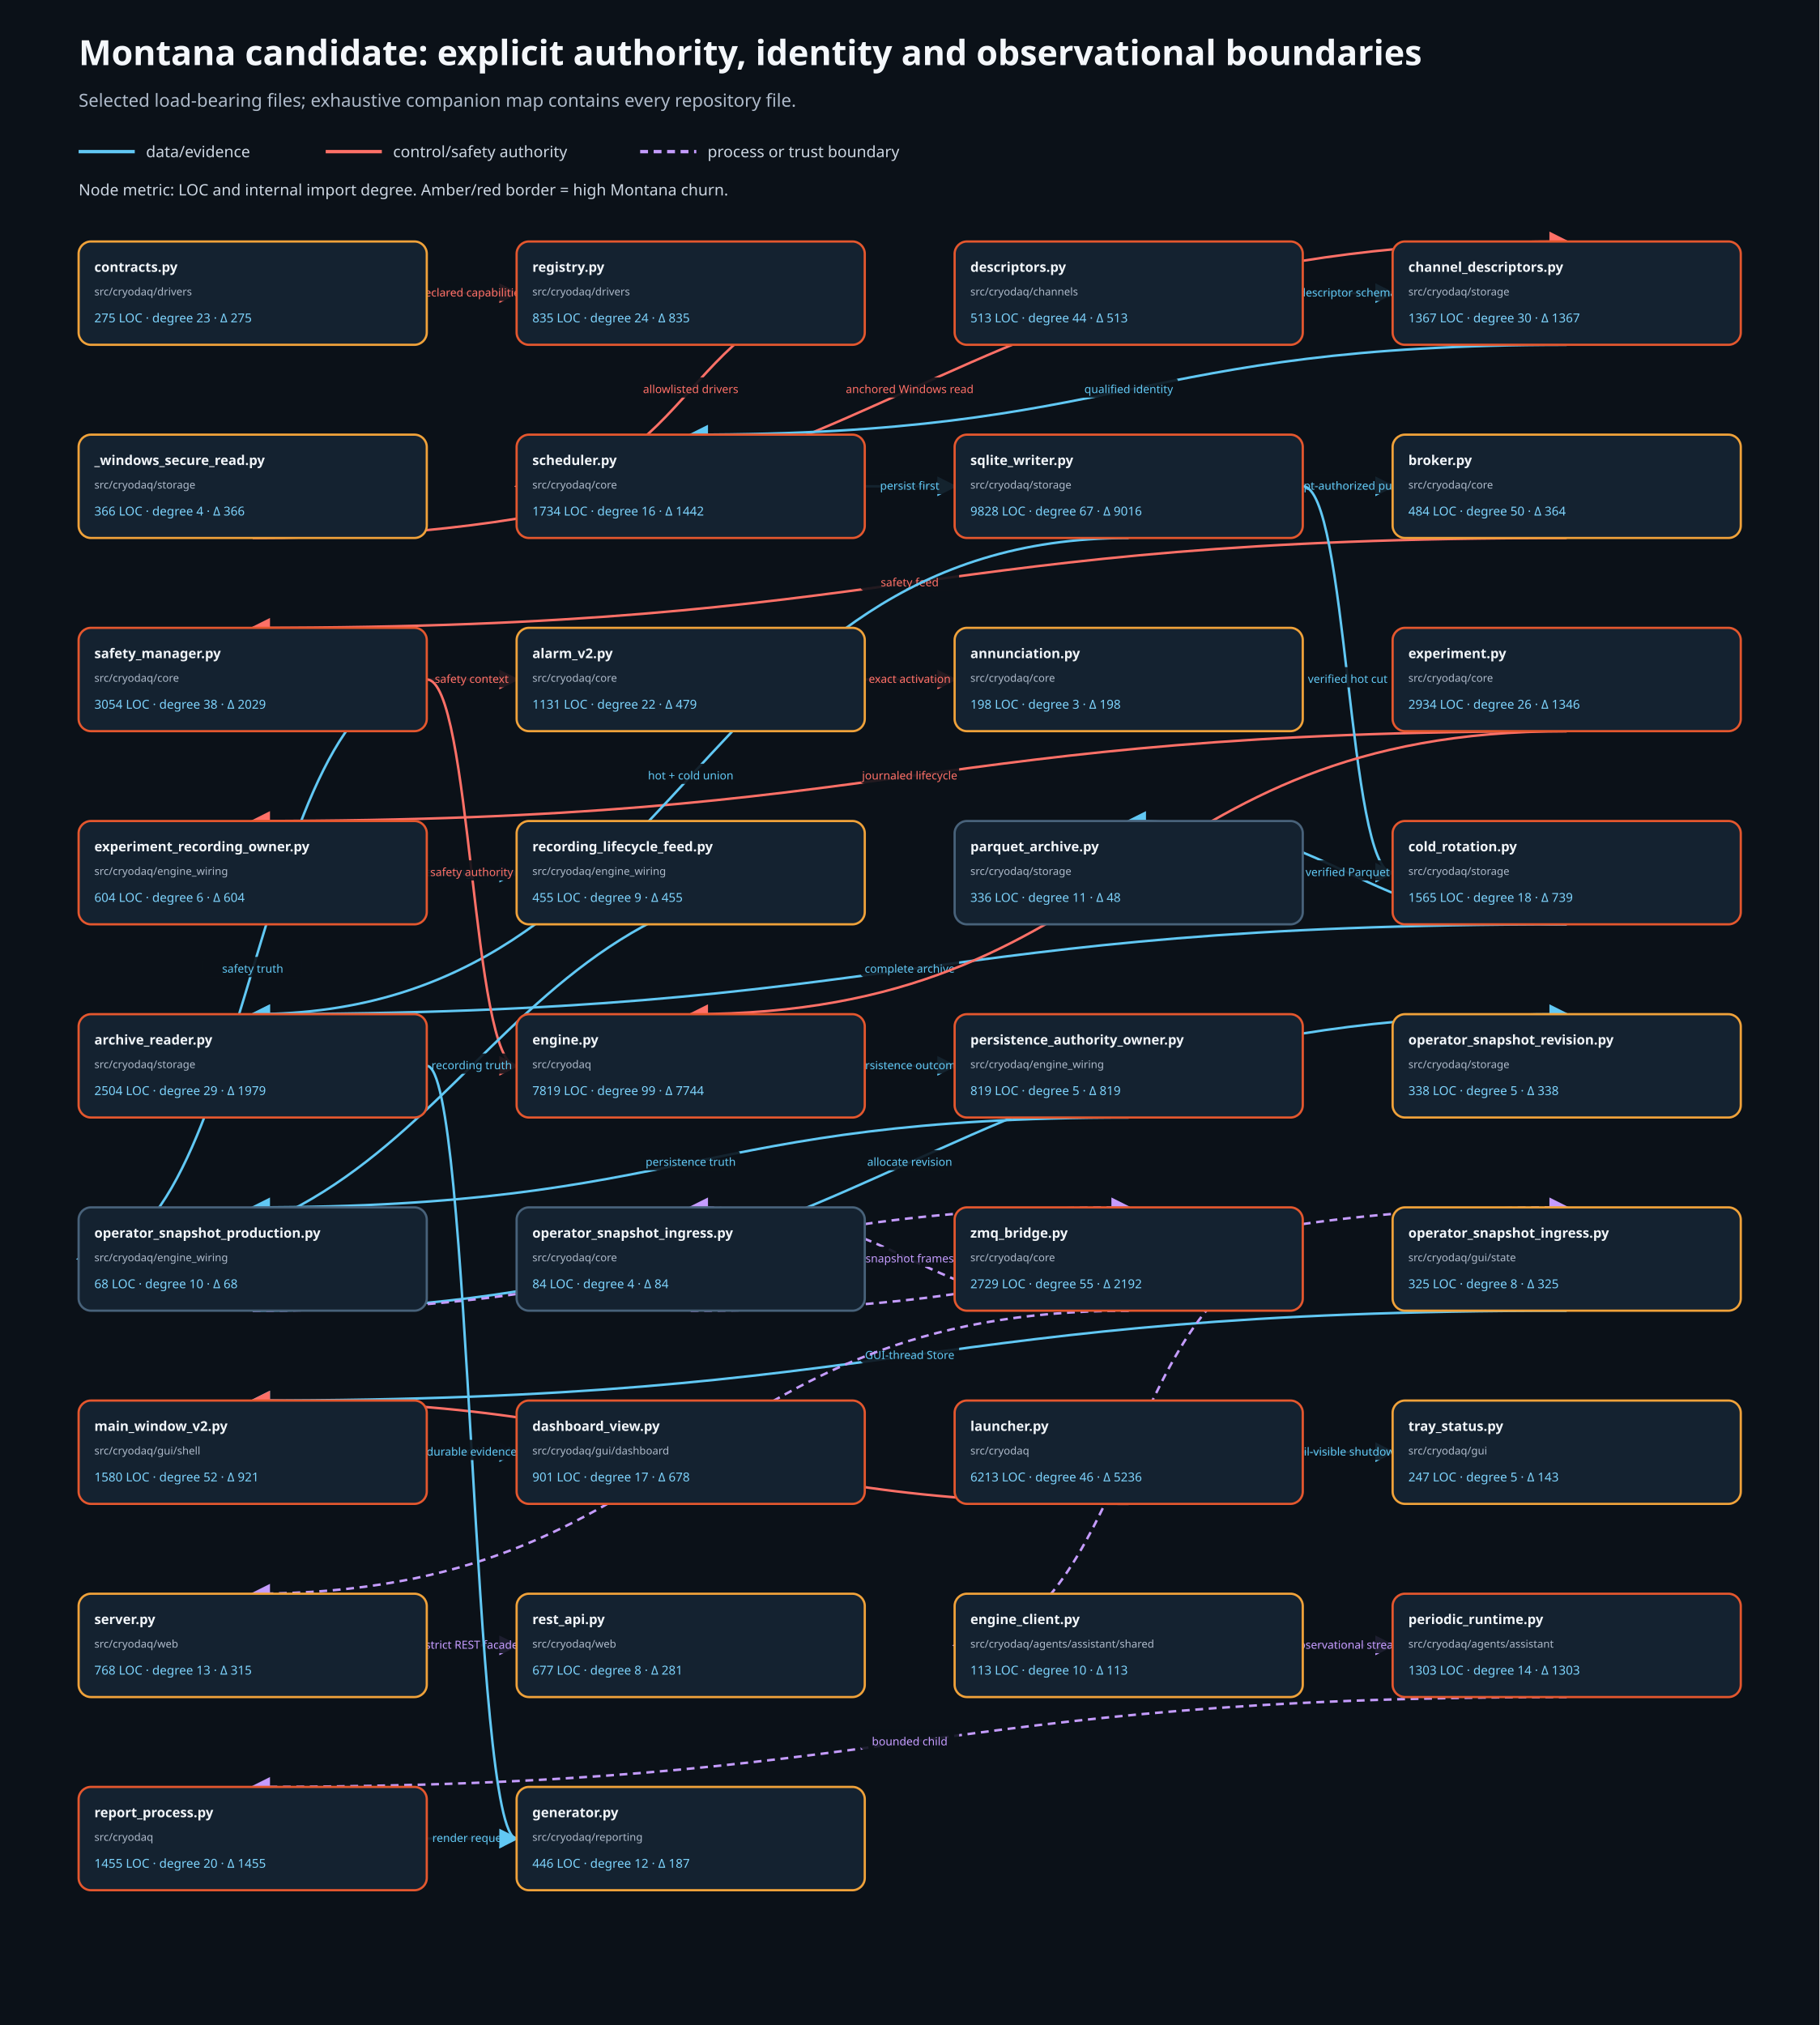
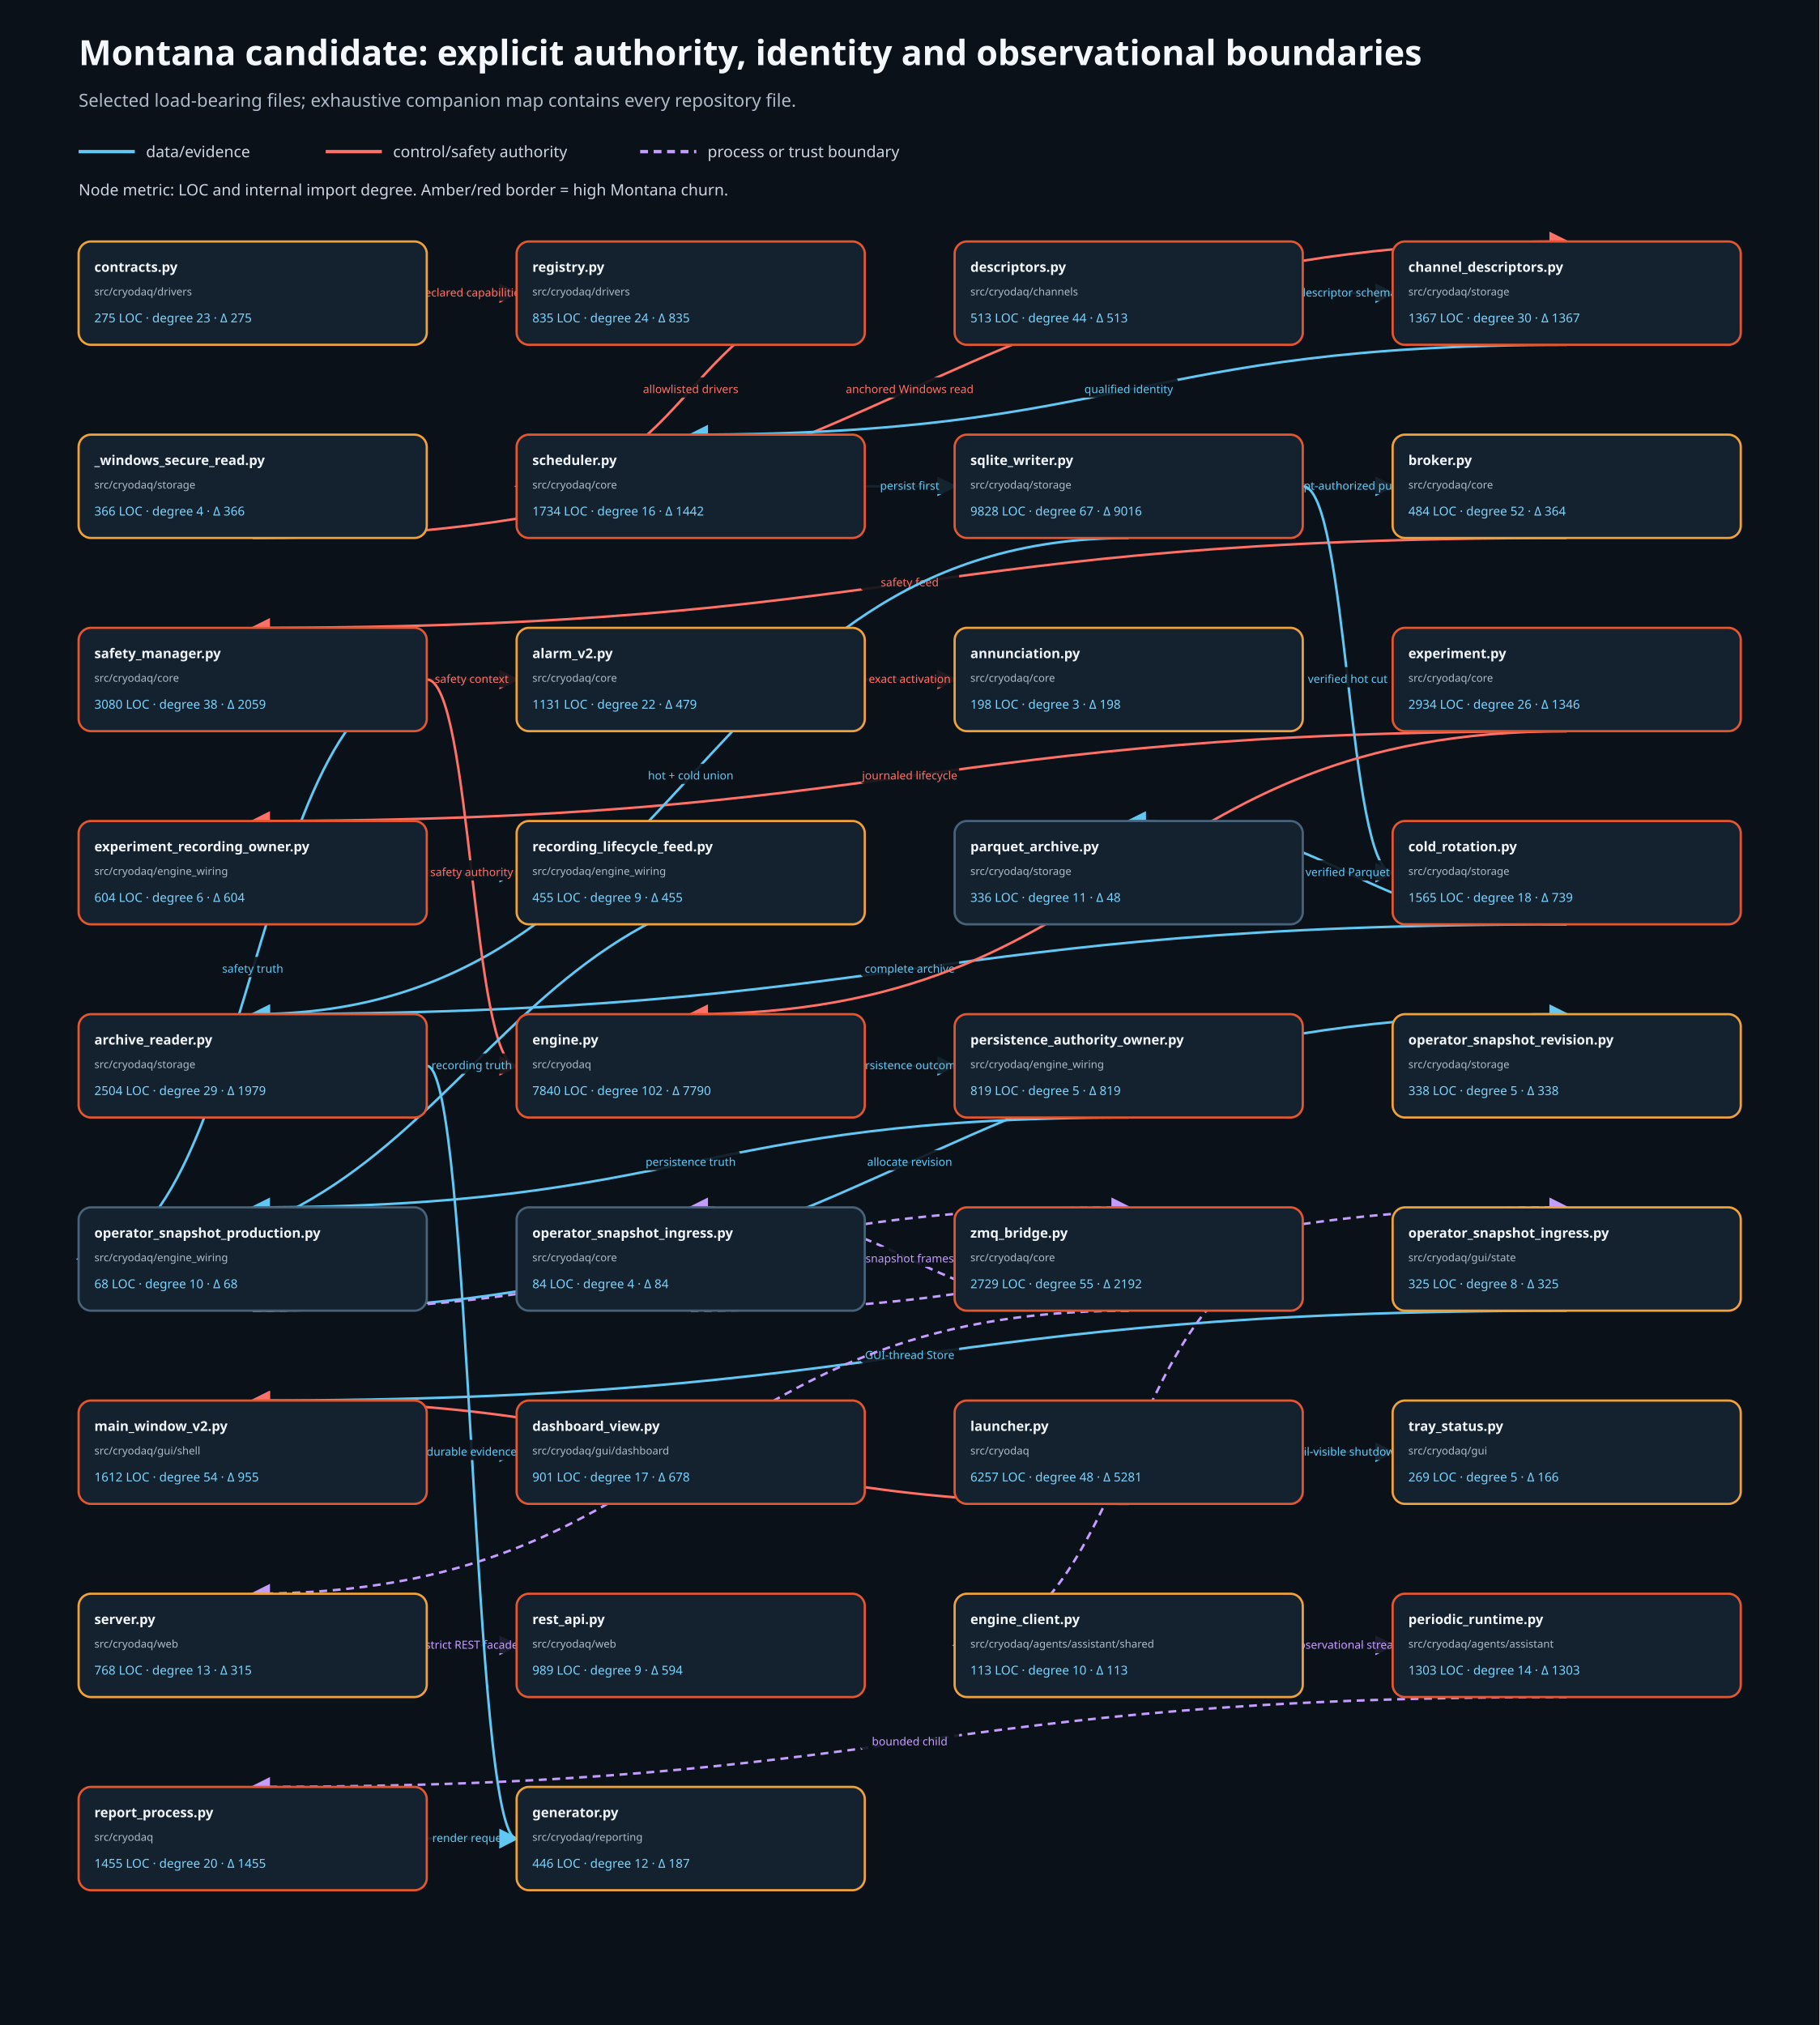
<svg xmlns="http://www.w3.org/2000/svg" role="img" aria-labelledby="title desc" viewBox="0 0 1620 1803" width="1620" height="1803">
  <defs>
    <marker id="dataArrow" markerWidth="8" markerHeight="8" refX="7" refY="4" orient="auto">
      <path d="M0,0 L8,4 L0,8 Z" fill="#61c8f4" />
    </marker>
    <marker id="controlArrow" markerWidth="8" markerHeight="8" refX="7" refY="4" orient="auto">
      <path d="M0,0 L8,4 L0,8 Z" fill="#ff7067" />
    </marker>
    <marker id="boundaryArrow" markerWidth="8" markerHeight="8" refX="7" refY="4" orient="auto">
      <path d="M0,0 L8,4 L0,8 Z" fill="#c59cff" />
    </marker>
  </defs>
  <rect width="100%" height="100%" fill="#0b1118" />
  <text x="70" y="58" fill="#f4f7fb" font-family="Segoe UI, sans-serif" font-size="31" font-weight="700">Montana candidate: explicit authority, identity and observational boundaries</text>
  <text x="70" y="95" fill="#aebaca" font-family="Segoe UI, sans-serif" font-size="16">Selected load-bearing files; exhaustive companion map contains every repository file.</text>
  <g aria-label="Legend" font-family="Segoe UI, sans-serif" font-size="14">
    <line x1="70" y1="135" x2="120" y2="135" stroke="#61c8f4" stroke-width="3" />
    <text x="130" y="140" fill="#cbd5e1">data/evidence</text>
    <line x1="290" y1="135" x2="340" y2="135" stroke="#ff7067" stroke-width="3" />
    <text x="350" y="140" fill="#cbd5e1">control/safety authority</text>
    <line x1="570" y1="135" x2="620" y2="135" stroke="#c59cff" stroke-width="3" stroke-dasharray="7 5" />
    <text x="630" y="140" fill="#cbd5e1">process or trust boundary</text>
    <text x="70" y="174" fill="#cbd5e1">Node metric: LOC and internal import degree. Amber/red border = high Montana churn.</text>
  </g>
  <g class="architecture-edges" fill="none">
    <path d="M380,261.0 C420.0,261.0 420.0,261.0 460,261.0" stroke="#ff7067" stroke-width="2.2" marker-end="url(#controlArrow)" />
    <rect x="376.0" y="250.0" width="88" height="18" rx="4" fill="#0b1118" opacity=".9" />
    <text x="420.0" y="264.0" text-anchor="middle" fill="#ff7067" font-family="Segoe UI, sans-serif" font-size="10">declared capabilities</text>
    <path d="M770,261.0 C615.0,261.0 615.0,433.0 460,433.0" stroke="#ff7067" stroke-width="2.2" marker-end="url(#controlArrow)" />
    <rect x="571.0" y="336.0" width="88" height="18" rx="4" fill="#0b1118" opacity=".9" />
    <text x="615.0" y="350.0" text-anchor="middle" fill="#ff7067" font-family="Segoe UI, sans-serif" font-size="10">allowlisted drivers</text>
    <path d="M1160,261.0 C1200.0,261.0 1200.0,261.0 1240,261.0" stroke="#61c8f4" stroke-width="2.2" marker-end="url(#dataArrow)" />
    <rect x="1156.0" y="250.0" width="88" height="18" rx="4" fill="#0b1118" opacity=".9" />
    <text x="1200.0" y="264.0" text-anchor="middle" fill="#61c8f4" font-family="Segoe UI, sans-serif" font-size="10">descriptor schema</text>
    <path d="M225.0,479 C810.0,479 810.0,215 1395.0,215" stroke="#ff7067" stroke-width="2.2" marker-end="url(#controlArrow)" />
    <rect x="766.0" y="336.0" width="88" height="18" rx="4" fill="#0b1118" opacity=".9" />
    <text x="810.0" y="350.0" text-anchor="middle" fill="#ff7067" font-family="Segoe UI, sans-serif" font-size="10">anchored Windows read</text>
    <path d="M1395.0,307 C1005.0,307 1005.0,387 615.0,387" stroke="#61c8f4" stroke-width="2.2" marker-end="url(#dataArrow)" />
    <rect x="961.0" y="336.0" width="88" height="18" rx="4" fill="#0b1118" opacity=".9" />
    <text x="1005.0" y="350.0" text-anchor="middle" fill="#61c8f4" font-family="Segoe UI, sans-serif" font-size="10">qualified identity</text>
    <path d="M770,433.0 C810.0,433.0 810.0,433.0 850,433.0" stroke="#61c8f4" stroke-width="2.2" marker-end="url(#dataArrow)" />
    <rect x="766.0" y="422.0" width="88" height="18" rx="4" fill="#0b1118" opacity=".9" />
    <text x="810.0" y="436.0" text-anchor="middle" fill="#61c8f4" font-family="Segoe UI, sans-serif" font-size="10">persist first</text>
    <path d="M1160,433.0 C1200.0,433.0 1200.0,433.0 1240,433.0" stroke="#61c8f4" stroke-width="2.2" marker-end="url(#dataArrow)" />
    <rect x="1156.0" y="422.0" width="88" height="18" rx="4" fill="#0b1118" opacity=".9" />
    <text x="1200.0" y="436.0" text-anchor="middle" fill="#61c8f4" font-family="Segoe UI, sans-serif" font-size="10">receipt-authorized publish</text>
    <path d="M1395.0,479 C810.0,479 810.0,559 225.0,559" stroke="#ff7067" stroke-width="2.2" marker-end="url(#controlArrow)" />
    <rect x="766.0" y="508.0" width="88" height="18" rx="4" fill="#0b1118" opacity=".9" />
    <text x="810.0" y="522.0" text-anchor="middle" fill="#ff7067" font-family="Segoe UI, sans-serif" font-size="10">safety feed</text>
    <path d="M380,605.0 C420.0,605.0 420.0,605.0 460,605.0" stroke="#ff7067" stroke-width="2.2" marker-end="url(#controlArrow)" />
    <rect x="376.0" y="594.0" width="88" height="18" rx="4" fill="#0b1118" opacity=".9" />
    <text x="420.0" y="608.0" text-anchor="middle" fill="#ff7067" font-family="Segoe UI, sans-serif" font-size="10">safety context</text>
    <path d="M770,605.0 C810.0,605.0 810.0,605.0 850,605.0" stroke="#ff7067" stroke-width="2.2" marker-end="url(#controlArrow)" />
    <rect x="766.0" y="594.0" width="88" height="18" rx="4" fill="#0b1118" opacity=".9" />
    <text x="810.0" y="608.0" text-anchor="middle" fill="#ff7067" font-family="Segoe UI, sans-serif" font-size="10">exact activation</text>
    <path d="M1395.0,651 C810.0,651 810.0,731 225.0,731" stroke="#ff7067" stroke-width="2.2" marker-end="url(#controlArrow)" />
    <rect x="766.0" y="680.0" width="88" height="18" rx="4" fill="#0b1118" opacity=".9" />
    <text x="810.0" y="694.0" text-anchor="middle" fill="#ff7067" font-family="Segoe UI, sans-serif" font-size="10">journaled lifecycle</text>
    <path d="M380,777.0 C420.0,777.0 420.0,777.0 460,777.0" stroke="#61c8f4" stroke-width="2.2" marker-end="url(#dataArrow)" />
    <rect x="376.0" y="766.0" width="88" height="18" rx="4" fill="#0b1118" opacity=".9" />
    <text x="420.0" y="780.0" text-anchor="middle" fill="#61c8f4" font-family="Segoe UI, sans-serif" font-size="10">recording outcome</text>
    <path d="M1160,433.0 C1200.0,433.0 1200.0,777.0 1240,777.0" stroke="#61c8f4" stroke-width="2.2" marker-end="url(#dataArrow)" />
    <rect x="1156.0" y="594.0" width="88" height="18" rx="4" fill="#0b1118" opacity=".9" />
    <text x="1200.0" y="608.0" text-anchor="middle" fill="#61c8f4" font-family="Segoe UI, sans-serif" font-size="10">verified hot cut</text>
    <path d="M1395.0,823 C1200.0,823 1200.0,731 1005.0,731" stroke="#61c8f4" stroke-width="2.2" marker-end="url(#dataArrow)" />
    <rect x="1156.0" y="766.0" width="88" height="18" rx="4" fill="#0b1118" opacity=".9" />
    <text x="1200.0" y="780.0" text-anchor="middle" fill="#61c8f4" font-family="Segoe UI, sans-serif" font-size="10">verified Parquet</text>
    <path d="M1395.0,823 C810.0,823 810.0,903 225.0,903" stroke="#61c8f4" stroke-width="2.2" marker-end="url(#dataArrow)" />
    <rect x="766.0" y="852.0" width="88" height="18" rx="4" fill="#0b1118" opacity=".9" />
    <text x="810.0" y="866.0" text-anchor="middle" fill="#61c8f4" font-family="Segoe UI, sans-serif" font-size="10">complete archive</text>
    <path d="M1005.0,479 C615.0,479 615.0,903 225.0,903" stroke="#61c8f4" stroke-width="2.2" marker-end="url(#dataArrow)" />
    <rect x="571.0" y="680.0" width="88" height="18" rx="4" fill="#0b1118" opacity=".9" />
    <text x="615.0" y="694.0" text-anchor="middle" fill="#61c8f4" font-family="Segoe UI, sans-serif" font-size="10">hot + cold union</text>
    <path d="M380,605.0 C420.0,605.0 420.0,949.0 460,949.0" stroke="#ff7067" stroke-width="2.2" marker-end="url(#controlArrow)" />
    <rect x="376.0" y="766.0" width="88" height="18" rx="4" fill="#0b1118" opacity=".9" />
    <text x="420.0" y="780.0" text-anchor="middle" fill="#ff7067" font-family="Segoe UI, sans-serif" font-size="10">safety authority</text>
    <path d="M1395.0,651 C1005.0,651 1005.0,903 615.0,903" stroke="#ff7067" stroke-width="2.2" marker-end="url(#controlArrow)" />
    <rect x="961.0" y="766.0" width="88" height="18" rx="4" fill="#0b1118" opacity=".9" />
    <text x="1005.0" y="780.0" text-anchor="middle" fill="#ff7067" font-family="Segoe UI, sans-serif" font-size="10">experiment commands</text>
    <path d="M770,949.0 C810.0,949.0 810.0,949.0 850,949.0" stroke="#61c8f4" stroke-width="2.2" marker-end="url(#dataArrow)" />
    <rect x="766.0" y="938.0" width="88" height="18" rx="4" fill="#0b1118" opacity=".9" />
    <text x="810.0" y="952.0" text-anchor="middle" fill="#61c8f4" font-family="Segoe UI, sans-serif" font-size="10">persistence outcomes</text>
    <path d="M770,777.0 C420.0,777.0 420.0,1121.0 70,1121.0" stroke="#61c8f4" stroke-width="2.2" marker-end="url(#dataArrow)" />
    <rect x="376.0" y="938.0" width="88" height="18" rx="4" fill="#0b1118" opacity=".9" />
    <text x="420.0" y="952.0" text-anchor="middle" fill="#61c8f4" font-family="Segoe UI, sans-serif" font-size="10">recording truth</text>
    <path d="M1005.0,995 C615.0,995 615.0,1075 225.0,1075" stroke="#61c8f4" stroke-width="2.2" marker-end="url(#dataArrow)" />
    <rect x="571.0" y="1024.0" width="88" height="18" rx="4" fill="#0b1118" opacity=".9" />
    <text x="615.0" y="1038.0" text-anchor="middle" fill="#61c8f4" font-family="Segoe UI, sans-serif" font-size="10">persistence truth</text>
    <path d="M380,605.0 C225.0,605.0 225.0,1121.0 70,1121.0" stroke="#61c8f4" stroke-width="2.2" marker-end="url(#dataArrow)" />
    <rect x="181.0" y="852.0" width="88" height="18" rx="4" fill="#0b1118" opacity=".9" />
    <text x="225.0" y="866.0" text-anchor="middle" fill="#61c8f4" font-family="Segoe UI, sans-serif" font-size="10">safety truth</text>
    <path d="M225.0,1167 C810.0,1167 810.0,903 1395.0,903" stroke="#61c8f4" stroke-width="2.2" marker-end="url(#dataArrow)" />
    <rect x="766.0" y="1024.0" width="88" height="18" rx="4" fill="#0b1118" opacity=".9" />
    <text x="810.0" y="1038.0" text-anchor="middle" fill="#61c8f4" font-family="Segoe UI, sans-serif" font-size="10">allocate revision</text>
    <path d="M225.0,1167 C615.0,1167 615.0,1075 1005.0,1075" stroke="#c59cff" stroke-width="2.2" marker-end="url(#boundaryArrow)" stroke-dasharray="7 5" />
    <rect x="571.0" y="1110.0" width="88" height="18" rx="4" fill="#0b1118" opacity=".9" />
    <text x="615.0" y="1124.0" text-anchor="middle" fill="#c59cff" font-family="Segoe UI, sans-serif" font-size="10">revisioned PUB</text>
    <path d="M1005.0,1167 C810.0,1167 810.0,1075 615.0,1075" stroke="#c59cff" stroke-width="2.2" marker-end="url(#boundaryArrow)" stroke-dasharray="7 5" />
    <rect x="766.0" y="1110.0" width="88" height="18" rx="4" fill="#0b1118" opacity=".9" />
    <text x="810.0" y="1124.0" text-anchor="middle" fill="#c59cff" font-family="Segoe UI, sans-serif" font-size="10">snapshot frames</text>
    <path d="M615.0,1167 C1005.0,1167 1005.0,1075 1395.0,1075" stroke="#c59cff" stroke-width="2.2" marker-end="url(#boundaryArrow)" stroke-dasharray="7 5" />
    <rect x="961.0" y="1110.0" width="88" height="18" rx="4" fill="#0b1118" opacity=".9" />
    <text x="1005.0" y="1124.0" text-anchor="middle" fill="#c59cff" font-family="Segoe UI, sans-serif" font-size="10">bounded queue</text>
    <path d="M1395.0,1167 C810.0,1167 810.0,1247 225.0,1247" stroke="#61c8f4" stroke-width="2.2" marker-end="url(#dataArrow)" />
    <rect x="766.0" y="1196.0" width="88" height="18" rx="4" fill="#0b1118" opacity=".9" />
    <text x="810.0" y="1210.0" text-anchor="middle" fill="#61c8f4" font-family="Segoe UI, sans-serif" font-size="10">GUI-thread Store</text>
    <path d="M380,1293.0 C420.0,1293.0 420.0,1293.0 460,1293.0" stroke="#61c8f4" stroke-width="2.2" marker-end="url(#dataArrow)" />
    <rect x="376.0" y="1282.0" width="88" height="18" rx="4" fill="#0b1118" opacity=".9" />
    <text x="420.0" y="1296.0" text-anchor="middle" fill="#61c8f4" font-family="Segoe UI, sans-serif" font-size="10">panoramic truth</text>
    <path d="M1005.0,1339 C615.0,1339 615.0,1247 225.0,1247" stroke="#ff7067" stroke-width="2.2" marker-end="url(#controlArrow)" />
    <rect x="571.0" y="1282.0" width="88" height="18" rx="4" fill="#0b1118" opacity=".9" />
    <text x="615.0" y="1296.0" text-anchor="middle" fill="#ff7067" font-family="Segoe UI, sans-serif" font-size="10">owns GUI lifecycle</text>
    <path d="M1160,1293.0 C1200.0,1293.0 1200.0,1293.0 1240,1293.0" stroke="#61c8f4" stroke-width="2.2" marker-end="url(#dataArrow)" />
    <rect x="1156.0" y="1282.0" width="88" height="18" rx="4" fill="#0b1118" opacity=".9" />
    <text x="1200.0" y="1296.0" text-anchor="middle" fill="#61c8f4" font-family="Segoe UI, sans-serif" font-size="10">fail-visible shutdown</text>
    <path d="M1005.0,1167 C615.0,1167 615.0,1419 225.0,1419" stroke="#c59cff" stroke-width="2.2" marker-end="url(#boundaryArrow)" stroke-dasharray="7 5" />
    <rect x="571.0" y="1282.0" width="88" height="18" rx="4" fill="#0b1118" opacity=".9" />
    <text x="615.0" y="1296.0" text-anchor="middle" fill="#c59cff" font-family="Segoe UI, sans-serif" font-size="10">monitoring transport</text>
    <path d="M380,1465.0 C420.0,1465.0 420.0,1465.0 460,1465.0" stroke="#c59cff" stroke-width="2.2" marker-end="url(#boundaryArrow)" stroke-dasharray="7 5" />
    <rect x="376.0" y="1454.0" width="88" height="18" rx="4" fill="#0b1118" opacity=".9" />
    <text x="420.0" y="1468.0" text-anchor="middle" fill="#c59cff" font-family="Segoe UI, sans-serif" font-size="10">strict REST facade</text>
    <path d="M1160,1121.0 C1005.0,1121.0 1005.0,1465.0 850,1465.0" stroke="#c59cff" stroke-width="2.2" marker-end="url(#boundaryArrow)" stroke-dasharray="7 5" />
    <rect x="961.0" y="1282.0" width="88" height="18" rx="4" fill="#0b1118" opacity=".9" />
    <text x="1005.0" y="1296.0" text-anchor="middle" fill="#c59cff" font-family="Segoe UI, sans-serif" font-size="10">allowlisted query</text>
    <path d="M1160,1465.0 C1200.0,1465.0 1200.0,1465.0 1240,1465.0" stroke="#c59cff" stroke-width="2.2" marker-end="url(#boundaryArrow)" stroke-dasharray="7 5" />
    <rect x="1156.0" y="1454.0" width="88" height="18" rx="4" fill="#0b1118" opacity=".9" />
    <text x="1200.0" y="1468.0" text-anchor="middle" fill="#c59cff" font-family="Segoe UI, sans-serif" font-size="10">observational stream</text>
    <path d="M1395.0,1511 C810.0,1511 810.0,1591 225.0,1591" stroke="#c59cff" stroke-width="2.2" marker-end="url(#boundaryArrow)" stroke-dasharray="7 5" />
    <rect x="766.0" y="1540.0" width="88" height="18" rx="4" fill="#0b1118" opacity=".9" />
    <text x="810.0" y="1554.0" text-anchor="middle" fill="#c59cff" font-family="Segoe UI, sans-serif" font-size="10">bounded child</text>
    <path d="M380,1637.0 C420.0,1637.0 420.0,1637.0 460,1637.0" stroke="#61c8f4" stroke-width="2.2" marker-end="url(#dataArrow)" />
    <rect x="376.0" y="1626.0" width="88" height="18" rx="4" fill="#0b1118" opacity=".9" />
    <text x="420.0" y="1640.0" text-anchor="middle" fill="#61c8f4" font-family="Segoe UI, sans-serif" font-size="10">render request</text>
    <path d="M380,949.0 C420.0,949.0 420.0,1637.0 460,1637.0" stroke="#61c8f4" stroke-width="2.2" marker-end="url(#dataArrow)" />
    <rect x="376.0" y="1282.0" width="88" height="18" rx="4" fill="#0b1118" opacity=".9" />
    <text x="420.0" y="1296.0" text-anchor="middle" fill="#61c8f4" font-family="Segoe UI, sans-serif" font-size="10">durable evidence</text>
  </g>
  <g class="important-files" font-family="Segoe UI, sans-serif">
    <g class="file-node" data-path="src/cryodaq/drivers/contracts.py" data-kind="blob" role="group" aria-label="src/cryodaq/drivers/contracts.py | 275 LOC | internal degree 23 | churn 275">
      <rect x="70" y="215" width="310" height="92" rx="11" fill="#142230" stroke="#f0a23a" stroke-width="2" />
      <text x="84" y="242" fill="#f1f5f9" font-size="12" font-weight="700">contracts.py</text>
      <text x="84" y="263" fill="#aebaca" font-size="9.5">src/cryodaq/drivers</text>
      <text x="84" y="287" fill="#7dd3fc" font-size="11">275 LOC · degree 23 · Δ 275</text>
    </g>
    <g class="file-node" data-path="src/cryodaq/drivers/registry.py" data-kind="blob" role="group" aria-label="src/cryodaq/drivers/registry.py | 835 LOC | internal degree 24 | churn 835">
      <rect x="460" y="215" width="310" height="92" rx="11" fill="#142230" stroke="#e4572e" stroke-width="2" />
      <text x="474" y="242" fill="#f1f5f9" font-size="12" font-weight="700">registry.py</text>
      <text x="474" y="263" fill="#aebaca" font-size="9.5">src/cryodaq/drivers</text>
      <text x="474" y="287" fill="#7dd3fc" font-size="11">835 LOC · degree 24 · Δ 835</text>
    </g>
    <g class="file-node" data-path="src/cryodaq/channels/descriptors.py" data-kind="blob" role="group" aria-label="src/cryodaq/channels/descriptors.py | 513 LOC | internal degree 44 | churn 513">
      <rect x="850" y="215" width="310" height="92" rx="11" fill="#142230" stroke="#e4572e" stroke-width="2" />
      <text x="864" y="242" fill="#f1f5f9" font-size="12" font-weight="700">descriptors.py</text>
      <text x="864" y="263" fill="#aebaca" font-size="9.5">src/cryodaq/channels</text>
      <text x="864" y="287" fill="#7dd3fc" font-size="11">513 LOC · degree 44 · Δ 513</text>
    </g>
    <g class="file-node" data-path="src/cryodaq/storage/channel_descriptors.py" data-kind="blob" role="group" aria-label="src/cryodaq/storage/channel_descriptors.py | 1367 LOC | internal degree 30 | churn 1367">
      <rect x="1240" y="215" width="310" height="92" rx="11" fill="#142230" stroke="#e4572e" stroke-width="2" />
      <text x="1254" y="242" fill="#f1f5f9" font-size="12" font-weight="700">channel_descriptors.py</text>
      <text x="1254" y="263" fill="#aebaca" font-size="9.5">src/cryodaq/storage</text>
      <text x="1254" y="287" fill="#7dd3fc" font-size="11">1367 LOC · degree 30 · Δ 1367</text>
    </g>
    <g class="file-node" data-path="src/cryodaq/storage/_windows_secure_read.py" data-kind="blob" role="group" aria-label="src/cryodaq/storage/_windows_secure_read.py | 366 LOC | internal degree 4 | churn 366">
      <rect x="70" y="387" width="310" height="92" rx="11" fill="#142230" stroke="#f0a23a" stroke-width="2" />
      <text x="84" y="414" fill="#f1f5f9" font-size="12" font-weight="700">_windows_secure_read.py</text>
      <text x="84" y="435" fill="#aebaca" font-size="9.5">src/cryodaq/storage</text>
      <text x="84" y="459" fill="#7dd3fc" font-size="11">366 LOC · degree 4 · Δ 366</text>
    </g>
    <g class="file-node" data-path="src/cryodaq/core/scheduler.py" data-kind="blob" role="group" aria-label="src/cryodaq/core/scheduler.py | 1734 LOC | internal degree 16 | churn 1442">
      <rect x="460" y="387" width="310" height="92" rx="11" fill="#142230" stroke="#e4572e" stroke-width="2" />
      <text x="474" y="414" fill="#f1f5f9" font-size="12" font-weight="700">scheduler.py</text>
      <text x="474" y="435" fill="#aebaca" font-size="9.5">src/cryodaq/core</text>
      <text x="474" y="459" fill="#7dd3fc" font-size="11">1734 LOC · degree 16 · Δ 1442</text>
    </g>
    <g class="file-node" data-path="src/cryodaq/storage/sqlite_writer.py" data-kind="blob" role="group" aria-label="src/cryodaq/storage/sqlite_writer.py | 9828 LOC | internal degree 67 | churn 9016">
      <rect x="850" y="387" width="310" height="92" rx="11" fill="#142230" stroke="#e4572e" stroke-width="2" />
      <text x="864" y="414" fill="#f1f5f9" font-size="12" font-weight="700">sqlite_writer.py</text>
      <text x="864" y="435" fill="#aebaca" font-size="9.5">src/cryodaq/storage</text>
      <text x="864" y="459" fill="#7dd3fc" font-size="11">9828 LOC · degree 67 · Δ 9016</text>
    </g>
-     <g class="file-node" data-path="src/cryodaq/core/broker.py" data-kind="blob" role="group" aria-label="src/cryodaq/core/broker.py | 484 LOC | internal degree 50 | churn 364">
+     <g class="file-node" data-path="src/cryodaq/core/broker.py" data-kind="blob" role="group" aria-label="src/cryodaq/core/broker.py | 484 LOC | internal degree 52 | churn 364">
      <rect x="1240" y="387" width="310" height="92" rx="11" fill="#142230" stroke="#f0a23a" stroke-width="2" />
      <text x="1254" y="414" fill="#f1f5f9" font-size="12" font-weight="700">broker.py</text>
      <text x="1254" y="435" fill="#aebaca" font-size="9.5">src/cryodaq/core</text>
-       <text x="1254" y="459" fill="#7dd3fc" font-size="11">484 LOC · degree 50 · Δ 364</text>
-     </g>
-     <g class="file-node" data-path="src/cryodaq/core/safety_manager.py" data-kind="blob" role="group" aria-label="src/cryodaq/core/safety_manager.py | 3054 LOC | internal degree 38 | churn 2029">
+       <text x="1254" y="459" fill="#7dd3fc" font-size="11">484 LOC · degree 52 · Δ 364</text>
+     </g>
+     <g class="file-node" data-path="src/cryodaq/core/safety_manager.py" data-kind="blob" role="group" aria-label="src/cryodaq/core/safety_manager.py | 3080 LOC | internal degree 38 | churn 2059">
      <rect x="70" y="559" width="310" height="92" rx="11" fill="#142230" stroke="#e4572e" stroke-width="2" />
      <text x="84" y="586" fill="#f1f5f9" font-size="12" font-weight="700">safety_manager.py</text>
      <text x="84" y="607" fill="#aebaca" font-size="9.5">src/cryodaq/core</text>
-       <text x="84" y="631" fill="#7dd3fc" font-size="11">3054 LOC · degree 38 · Δ 2029</text>
+       <text x="84" y="631" fill="#7dd3fc" font-size="11">3080 LOC · degree 38 · Δ 2059</text>
    </g>
    <g class="file-node" data-path="src/cryodaq/core/alarm_v2.py" data-kind="blob" role="group" aria-label="src/cryodaq/core/alarm_v2.py | 1131 LOC | internal degree 22 | churn 479">
      <rect x="460" y="559" width="310" height="92" rx="11" fill="#142230" stroke="#f0a23a" stroke-width="2" />
      <text x="474" y="586" fill="#f1f5f9" font-size="12" font-weight="700">alarm_v2.py</text>
      <text x="474" y="607" fill="#aebaca" font-size="9.5">src/cryodaq/core</text>
      <text x="474" y="631" fill="#7dd3fc" font-size="11">1131 LOC · degree 22 · Δ 479</text>
    </g>
    <g class="file-node" data-path="src/cryodaq/core/annunciation.py" data-kind="blob" role="group" aria-label="src/cryodaq/core/annunciation.py | 198 LOC | internal degree 3 | churn 198">
      <rect x="850" y="559" width="310" height="92" rx="11" fill="#142230" stroke="#f0a23a" stroke-width="2" />
      <text x="864" y="586" fill="#f1f5f9" font-size="12" font-weight="700">annunciation.py</text>
      <text x="864" y="607" fill="#aebaca" font-size="9.5">src/cryodaq/core</text>
      <text x="864" y="631" fill="#7dd3fc" font-size="11">198 LOC · degree 3 · Δ 198</text>
    </g>
    <g class="file-node" data-path="src/cryodaq/core/experiment.py" data-kind="blob" role="group" aria-label="src/cryodaq/core/experiment.py | 2934 LOC | internal degree 26 | churn 1346">
      <rect x="1240" y="559" width="310" height="92" rx="11" fill="#142230" stroke="#e4572e" stroke-width="2" />
      <text x="1254" y="586" fill="#f1f5f9" font-size="12" font-weight="700">experiment.py</text>
      <text x="1254" y="607" fill="#aebaca" font-size="9.5">src/cryodaq/core</text>
      <text x="1254" y="631" fill="#7dd3fc" font-size="11">2934 LOC · degree 26 · Δ 1346</text>
    </g>
    <g class="file-node" data-path="src/cryodaq/engine_wiring/experiment_recording_owner.py" data-kind="blob" role="group" aria-label="src/cryodaq/engine_wiring/experiment_recording_owner.py | 604 LOC | internal degree 6 | churn 604">
      <rect x="70" y="731" width="310" height="92" rx="11" fill="#142230" stroke="#e4572e" stroke-width="2" />
      <text x="84" y="758" fill="#f1f5f9" font-size="12" font-weight="700">experiment_recording_owner.py</text>
      <text x="84" y="779" fill="#aebaca" font-size="9.5">src/cryodaq/engine_wiring</text>
      <text x="84" y="803" fill="#7dd3fc" font-size="11">604 LOC · degree 6 · Δ 604</text>
    </g>
    <g class="file-node" data-path="src/cryodaq/engine_wiring/recording_lifecycle_feed.py" data-kind="blob" role="group" aria-label="src/cryodaq/engine_wiring/recording_lifecycle_feed.py | 455 LOC | internal degree 9 | churn 455">
      <rect x="460" y="731" width="310" height="92" rx="11" fill="#142230" stroke="#f0a23a" stroke-width="2" />
      <text x="474" y="758" fill="#f1f5f9" font-size="12" font-weight="700">recording_lifecycle_feed.py</text>
      <text x="474" y="779" fill="#aebaca" font-size="9.5">src/cryodaq/engine_wiring</text>
      <text x="474" y="803" fill="#7dd3fc" font-size="11">455 LOC · degree 9 · Δ 455</text>
    </g>
    <g class="file-node" data-path="src/cryodaq/storage/parquet_archive.py" data-kind="blob" role="group" aria-label="src/cryodaq/storage/parquet_archive.py | 336 LOC | internal degree 11 | churn 48">
      <rect x="850" y="731" width="310" height="92" rx="11" fill="#142230" stroke="#48627a" stroke-width="2" />
      <text x="864" y="758" fill="#f1f5f9" font-size="12" font-weight="700">parquet_archive.py</text>
      <text x="864" y="779" fill="#aebaca" font-size="9.5">src/cryodaq/storage</text>
      <text x="864" y="803" fill="#7dd3fc" font-size="11">336 LOC · degree 11 · Δ 48</text>
    </g>
    <g class="file-node" data-path="src/cryodaq/storage/cold_rotation.py" data-kind="blob" role="group" aria-label="src/cryodaq/storage/cold_rotation.py | 1565 LOC | internal degree 18 | churn 739">
      <rect x="1240" y="731" width="310" height="92" rx="11" fill="#142230" stroke="#e4572e" stroke-width="2" />
      <text x="1254" y="758" fill="#f1f5f9" font-size="12" font-weight="700">cold_rotation.py</text>
      <text x="1254" y="779" fill="#aebaca" font-size="9.5">src/cryodaq/storage</text>
      <text x="1254" y="803" fill="#7dd3fc" font-size="11">1565 LOC · degree 18 · Δ 739</text>
    </g>
    <g class="file-node" data-path="src/cryodaq/storage/archive_reader.py" data-kind="blob" role="group" aria-label="src/cryodaq/storage/archive_reader.py | 2504 LOC | internal degree 29 | churn 1979">
      <rect x="70" y="903" width="310" height="92" rx="11" fill="#142230" stroke="#e4572e" stroke-width="2" />
      <text x="84" y="930" fill="#f1f5f9" font-size="12" font-weight="700">archive_reader.py</text>
      <text x="84" y="951" fill="#aebaca" font-size="9.5">src/cryodaq/storage</text>
      <text x="84" y="975" fill="#7dd3fc" font-size="11">2504 LOC · degree 29 · Δ 1979</text>
    </g>
-     <g class="file-node" data-path="src/cryodaq/engine.py" data-kind="blob" role="group" aria-label="src/cryodaq/engine.py | 7819 LOC | internal degree 99 | churn 7744">
+     <g class="file-node" data-path="src/cryodaq/engine.py" data-kind="blob" role="group" aria-label="src/cryodaq/engine.py | 7840 LOC | internal degree 102 | churn 7790">
      <rect x="460" y="903" width="310" height="92" rx="11" fill="#142230" stroke="#e4572e" stroke-width="2" />
      <text x="474" y="930" fill="#f1f5f9" font-size="12" font-weight="700">engine.py</text>
      <text x="474" y="951" fill="#aebaca" font-size="9.5">src/cryodaq</text>
-       <text x="474" y="975" fill="#7dd3fc" font-size="11">7819 LOC · degree 99 · Δ 7744</text>
+       <text x="474" y="975" fill="#7dd3fc" font-size="11">7840 LOC · degree 102 · Δ 7790</text>
    </g>
    <g class="file-node" data-path="src/cryodaq/engine_wiring/persistence_authority_owner.py" data-kind="blob" role="group" aria-label="src/cryodaq/engine_wiring/persistence_authority_owner.py | 819 LOC | internal degree 5 | churn 819">
      <rect x="850" y="903" width="310" height="92" rx="11" fill="#142230" stroke="#e4572e" stroke-width="2" />
      <text x="864" y="930" fill="#f1f5f9" font-size="12" font-weight="700">persistence_authority_owner.py</text>
      <text x="864" y="951" fill="#aebaca" font-size="9.5">src/cryodaq/engine_wiring</text>
      <text x="864" y="975" fill="#7dd3fc" font-size="11">819 LOC · degree 5 · Δ 819</text>
    </g>
    <g class="file-node" data-path="src/cryodaq/storage/operator_snapshot_revision.py" data-kind="blob" role="group" aria-label="src/cryodaq/storage/operator_snapshot_revision.py | 338 LOC | internal degree 5 | churn 338">
      <rect x="1240" y="903" width="310" height="92" rx="11" fill="#142230" stroke="#f0a23a" stroke-width="2" />
      <text x="1254" y="930" fill="#f1f5f9" font-size="12" font-weight="700">operator_snapshot_revision.py</text>
      <text x="1254" y="951" fill="#aebaca" font-size="9.5">src/cryodaq/storage</text>
      <text x="1254" y="975" fill="#7dd3fc" font-size="11">338 LOC · degree 5 · Δ 338</text>
    </g>
    <g class="file-node" data-path="src/cryodaq/engine_wiring/operator_snapshot_production.py" data-kind="blob" role="group" aria-label="src/cryodaq/engine_wiring/operator_snapshot_production.py | 68 LOC | internal degree 10 | churn 68">
      <rect x="70" y="1075" width="310" height="92" rx="11" fill="#142230" stroke="#48627a" stroke-width="2" />
      <text x="84" y="1102" fill="#f1f5f9" font-size="12" font-weight="700">operator_snapshot_production.py</text>
      <text x="84" y="1123" fill="#aebaca" font-size="9.5">src/cryodaq/engine_wiring</text>
      <text x="84" y="1147" fill="#7dd3fc" font-size="11">68 LOC · degree 10 · Δ 68</text>
    </g>
    <g class="file-node" data-path="src/cryodaq/core/operator_snapshot_ingress.py" data-kind="blob" role="group" aria-label="src/cryodaq/core/operator_snapshot_ingress.py | 84 LOC | internal degree 4 | churn 84">
      <rect x="460" y="1075" width="310" height="92" rx="11" fill="#142230" stroke="#48627a" stroke-width="2" />
      <text x="474" y="1102" fill="#f1f5f9" font-size="12" font-weight="700">operator_snapshot_ingress.py</text>
      <text x="474" y="1123" fill="#aebaca" font-size="9.5">src/cryodaq/core</text>
      <text x="474" y="1147" fill="#7dd3fc" font-size="11">84 LOC · degree 4 · Δ 84</text>
    </g>
    <g class="file-node" data-path="src/cryodaq/core/zmq_bridge.py" data-kind="blob" role="group" aria-label="src/cryodaq/core/zmq_bridge.py | 2729 LOC | internal degree 55 | churn 2192">
      <rect x="850" y="1075" width="310" height="92" rx="11" fill="#142230" stroke="#e4572e" stroke-width="2" />
      <text x="864" y="1102" fill="#f1f5f9" font-size="12" font-weight="700">zmq_bridge.py</text>
      <text x="864" y="1123" fill="#aebaca" font-size="9.5">src/cryodaq/core</text>
      <text x="864" y="1147" fill="#7dd3fc" font-size="11">2729 LOC · degree 55 · Δ 2192</text>
    </g>
    <g class="file-node" data-path="src/cryodaq/gui/state/operator_snapshot_ingress.py" data-kind="blob" role="group" aria-label="src/cryodaq/gui/state/operator_snapshot_ingress.py | 325 LOC | internal degree 8 | churn 325">
      <rect x="1240" y="1075" width="310" height="92" rx="11" fill="#142230" stroke="#f0a23a" stroke-width="2" />
      <text x="1254" y="1102" fill="#f1f5f9" font-size="12" font-weight="700">operator_snapshot_ingress.py</text>
      <text x="1254" y="1123" fill="#aebaca" font-size="9.5">src/cryodaq/gui/state</text>
      <text x="1254" y="1147" fill="#7dd3fc" font-size="11">325 LOC · degree 8 · Δ 325</text>
    </g>
-     <g class="file-node" data-path="src/cryodaq/gui/shell/main_window_v2.py" data-kind="blob" role="group" aria-label="src/cryodaq/gui/shell/main_window_v2.py | 1580 LOC | internal degree 52 | churn 921">
+     <g class="file-node" data-path="src/cryodaq/gui/shell/main_window_v2.py" data-kind="blob" role="group" aria-label="src/cryodaq/gui/shell/main_window_v2.py | 1612 LOC | internal degree 54 | churn 955">
      <rect x="70" y="1247" width="310" height="92" rx="11" fill="#142230" stroke="#e4572e" stroke-width="2" />
      <text x="84" y="1274" fill="#f1f5f9" font-size="12" font-weight="700">main_window_v2.py</text>
      <text x="84" y="1295" fill="#aebaca" font-size="9.5">src/cryodaq/gui/shell</text>
-       <text x="84" y="1319" fill="#7dd3fc" font-size="11">1580 LOC · degree 52 · Δ 921</text>
+       <text x="84" y="1319" fill="#7dd3fc" font-size="11">1612 LOC · degree 54 · Δ 955</text>
    </g>
    <g class="file-node" data-path="src/cryodaq/gui/dashboard/dashboard_view.py" data-kind="blob" role="group" aria-label="src/cryodaq/gui/dashboard/dashboard_view.py | 901 LOC | internal degree 17 | churn 678">
      <rect x="460" y="1247" width="310" height="92" rx="11" fill="#142230" stroke="#e4572e" stroke-width="2" />
      <text x="474" y="1274" fill="#f1f5f9" font-size="12" font-weight="700">dashboard_view.py</text>
      <text x="474" y="1295" fill="#aebaca" font-size="9.5">src/cryodaq/gui/dashboard</text>
      <text x="474" y="1319" fill="#7dd3fc" font-size="11">901 LOC · degree 17 · Δ 678</text>
    </g>
-     <g class="file-node" data-path="src/cryodaq/launcher.py" data-kind="blob" role="group" aria-label="src/cryodaq/launcher.py | 6213 LOC | internal degree 46 | churn 5236">
+     <g class="file-node" data-path="src/cryodaq/launcher.py" data-kind="blob" role="group" aria-label="src/cryodaq/launcher.py | 6257 LOC | internal degree 48 | churn 5281">
      <rect x="850" y="1247" width="310" height="92" rx="11" fill="#142230" stroke="#e4572e" stroke-width="2" />
      <text x="864" y="1274" fill="#f1f5f9" font-size="12" font-weight="700">launcher.py</text>
      <text x="864" y="1295" fill="#aebaca" font-size="9.5">src/cryodaq</text>
-       <text x="864" y="1319" fill="#7dd3fc" font-size="11">6213 LOC · degree 46 · Δ 5236</text>
-     </g>
-     <g class="file-node" data-path="src/cryodaq/gui/tray_status.py" data-kind="blob" role="group" aria-label="src/cryodaq/gui/tray_status.py | 247 LOC | internal degree 5 | churn 143">
+       <text x="864" y="1319" fill="#7dd3fc" font-size="11">6257 LOC · degree 48 · Δ 5281</text>
+     </g>
+     <g class="file-node" data-path="src/cryodaq/gui/tray_status.py" data-kind="blob" role="group" aria-label="src/cryodaq/gui/tray_status.py | 269 LOC | internal degree 5 | churn 166">
      <rect x="1240" y="1247" width="310" height="92" rx="11" fill="#142230" stroke="#f0a23a" stroke-width="2" />
      <text x="1254" y="1274" fill="#f1f5f9" font-size="12" font-weight="700">tray_status.py</text>
      <text x="1254" y="1295" fill="#aebaca" font-size="9.5">src/cryodaq/gui</text>
-       <text x="1254" y="1319" fill="#7dd3fc" font-size="11">247 LOC · degree 5 · Δ 143</text>
+       <text x="1254" y="1319" fill="#7dd3fc" font-size="11">269 LOC · degree 5 · Δ 166</text>
    </g>
    <g class="file-node" data-path="src/cryodaq/web/server.py" data-kind="blob" role="group" aria-label="src/cryodaq/web/server.py | 768 LOC | internal degree 13 | churn 315">
      <rect x="70" y="1419" width="310" height="92" rx="11" fill="#142230" stroke="#f0a23a" stroke-width="2" />
      <text x="84" y="1446" fill="#f1f5f9" font-size="12" font-weight="700">server.py</text>
      <text x="84" y="1467" fill="#aebaca" font-size="9.5">src/cryodaq/web</text>
      <text x="84" y="1491" fill="#7dd3fc" font-size="11">768 LOC · degree 13 · Δ 315</text>
    </g>
-     <g class="file-node" data-path="src/cryodaq/web/rest_api.py" data-kind="blob" role="group" aria-label="src/cryodaq/web/rest_api.py | 677 LOC | internal degree 8 | churn 281">
-       <rect x="460" y="1419" width="310" height="92" rx="11" fill="#142230" stroke="#f0a23a" stroke-width="2" />
+     <g class="file-node" data-path="src/cryodaq/web/rest_api.py" data-kind="blob" role="group" aria-label="src/cryodaq/web/rest_api.py | 989 LOC | internal degree 9 | churn 594">
+       <rect x="460" y="1419" width="310" height="92" rx="11" fill="#142230" stroke="#e4572e" stroke-width="2" />
      <text x="474" y="1446" fill="#f1f5f9" font-size="12" font-weight="700">rest_api.py</text>
      <text x="474" y="1467" fill="#aebaca" font-size="9.5">src/cryodaq/web</text>
-       <text x="474" y="1491" fill="#7dd3fc" font-size="11">677 LOC · degree 8 · Δ 281</text>
+       <text x="474" y="1491" fill="#7dd3fc" font-size="11">989 LOC · degree 9 · Δ 594</text>
    </g>
    <g class="file-node" data-path="src/cryodaq/agents/assistant/shared/engine_client.py" data-kind="blob" role="group" aria-label="src/cryodaq/agents/assistant/shared/engine_client.py | 113 LOC | internal degree 10 | churn 113">
      <rect x="850" y="1419" width="310" height="92" rx="11" fill="#142230" stroke="#f0a23a" stroke-width="2" />
      <text x="864" y="1446" fill="#f1f5f9" font-size="12" font-weight="700">engine_client.py</text>
      <text x="864" y="1467" fill="#aebaca" font-size="9.5">src/cryodaq/agents/assistant/shared</text>
      <text x="864" y="1491" fill="#7dd3fc" font-size="11">113 LOC · degree 10 · Δ 113</text>
    </g>
    <g class="file-node" data-path="src/cryodaq/agents/assistant/periodic_runtime.py" data-kind="blob" role="group" aria-label="src/cryodaq/agents/assistant/periodic_runtime.py | 1303 LOC | internal degree 14 | churn 1303">
      <rect x="1240" y="1419" width="310" height="92" rx="11" fill="#142230" stroke="#e4572e" stroke-width="2" />
      <text x="1254" y="1446" fill="#f1f5f9" font-size="12" font-weight="700">periodic_runtime.py</text>
      <text x="1254" y="1467" fill="#aebaca" font-size="9.5">src/cryodaq/agents/assistant</text>
      <text x="1254" y="1491" fill="#7dd3fc" font-size="11">1303 LOC · degree 14 · Δ 1303</text>
    </g>
    <g class="file-node" data-path="src/cryodaq/report_process.py" data-kind="blob" role="group" aria-label="src/cryodaq/report_process.py | 1455 LOC | internal degree 20 | churn 1455">
      <rect x="70" y="1591" width="310" height="92" rx="11" fill="#142230" stroke="#e4572e" stroke-width="2" />
      <text x="84" y="1618" fill="#f1f5f9" font-size="12" font-weight="700">report_process.py</text>
      <text x="84" y="1639" fill="#aebaca" font-size="9.5">src/cryodaq</text>
      <text x="84" y="1663" fill="#7dd3fc" font-size="11">1455 LOC · degree 20 · Δ 1455</text>
    </g>
    <g class="file-node" data-path="src/cryodaq/reporting/generator.py" data-kind="blob" role="group" aria-label="src/cryodaq/reporting/generator.py | 446 LOC | internal degree 12 | churn 187">
      <rect x="460" y="1591" width="310" height="92" rx="11" fill="#142230" stroke="#f0a23a" stroke-width="2" />
      <text x="474" y="1618" fill="#f1f5f9" font-size="12" font-weight="700">generator.py</text>
      <text x="474" y="1639" fill="#aebaca" font-size="9.5">src/cryodaq/reporting</text>
      <text x="474" y="1663" fill="#7dd3fc" font-size="11">446 LOC · degree 12 · Δ 187</text>
    </g>
  </g>
</svg>
